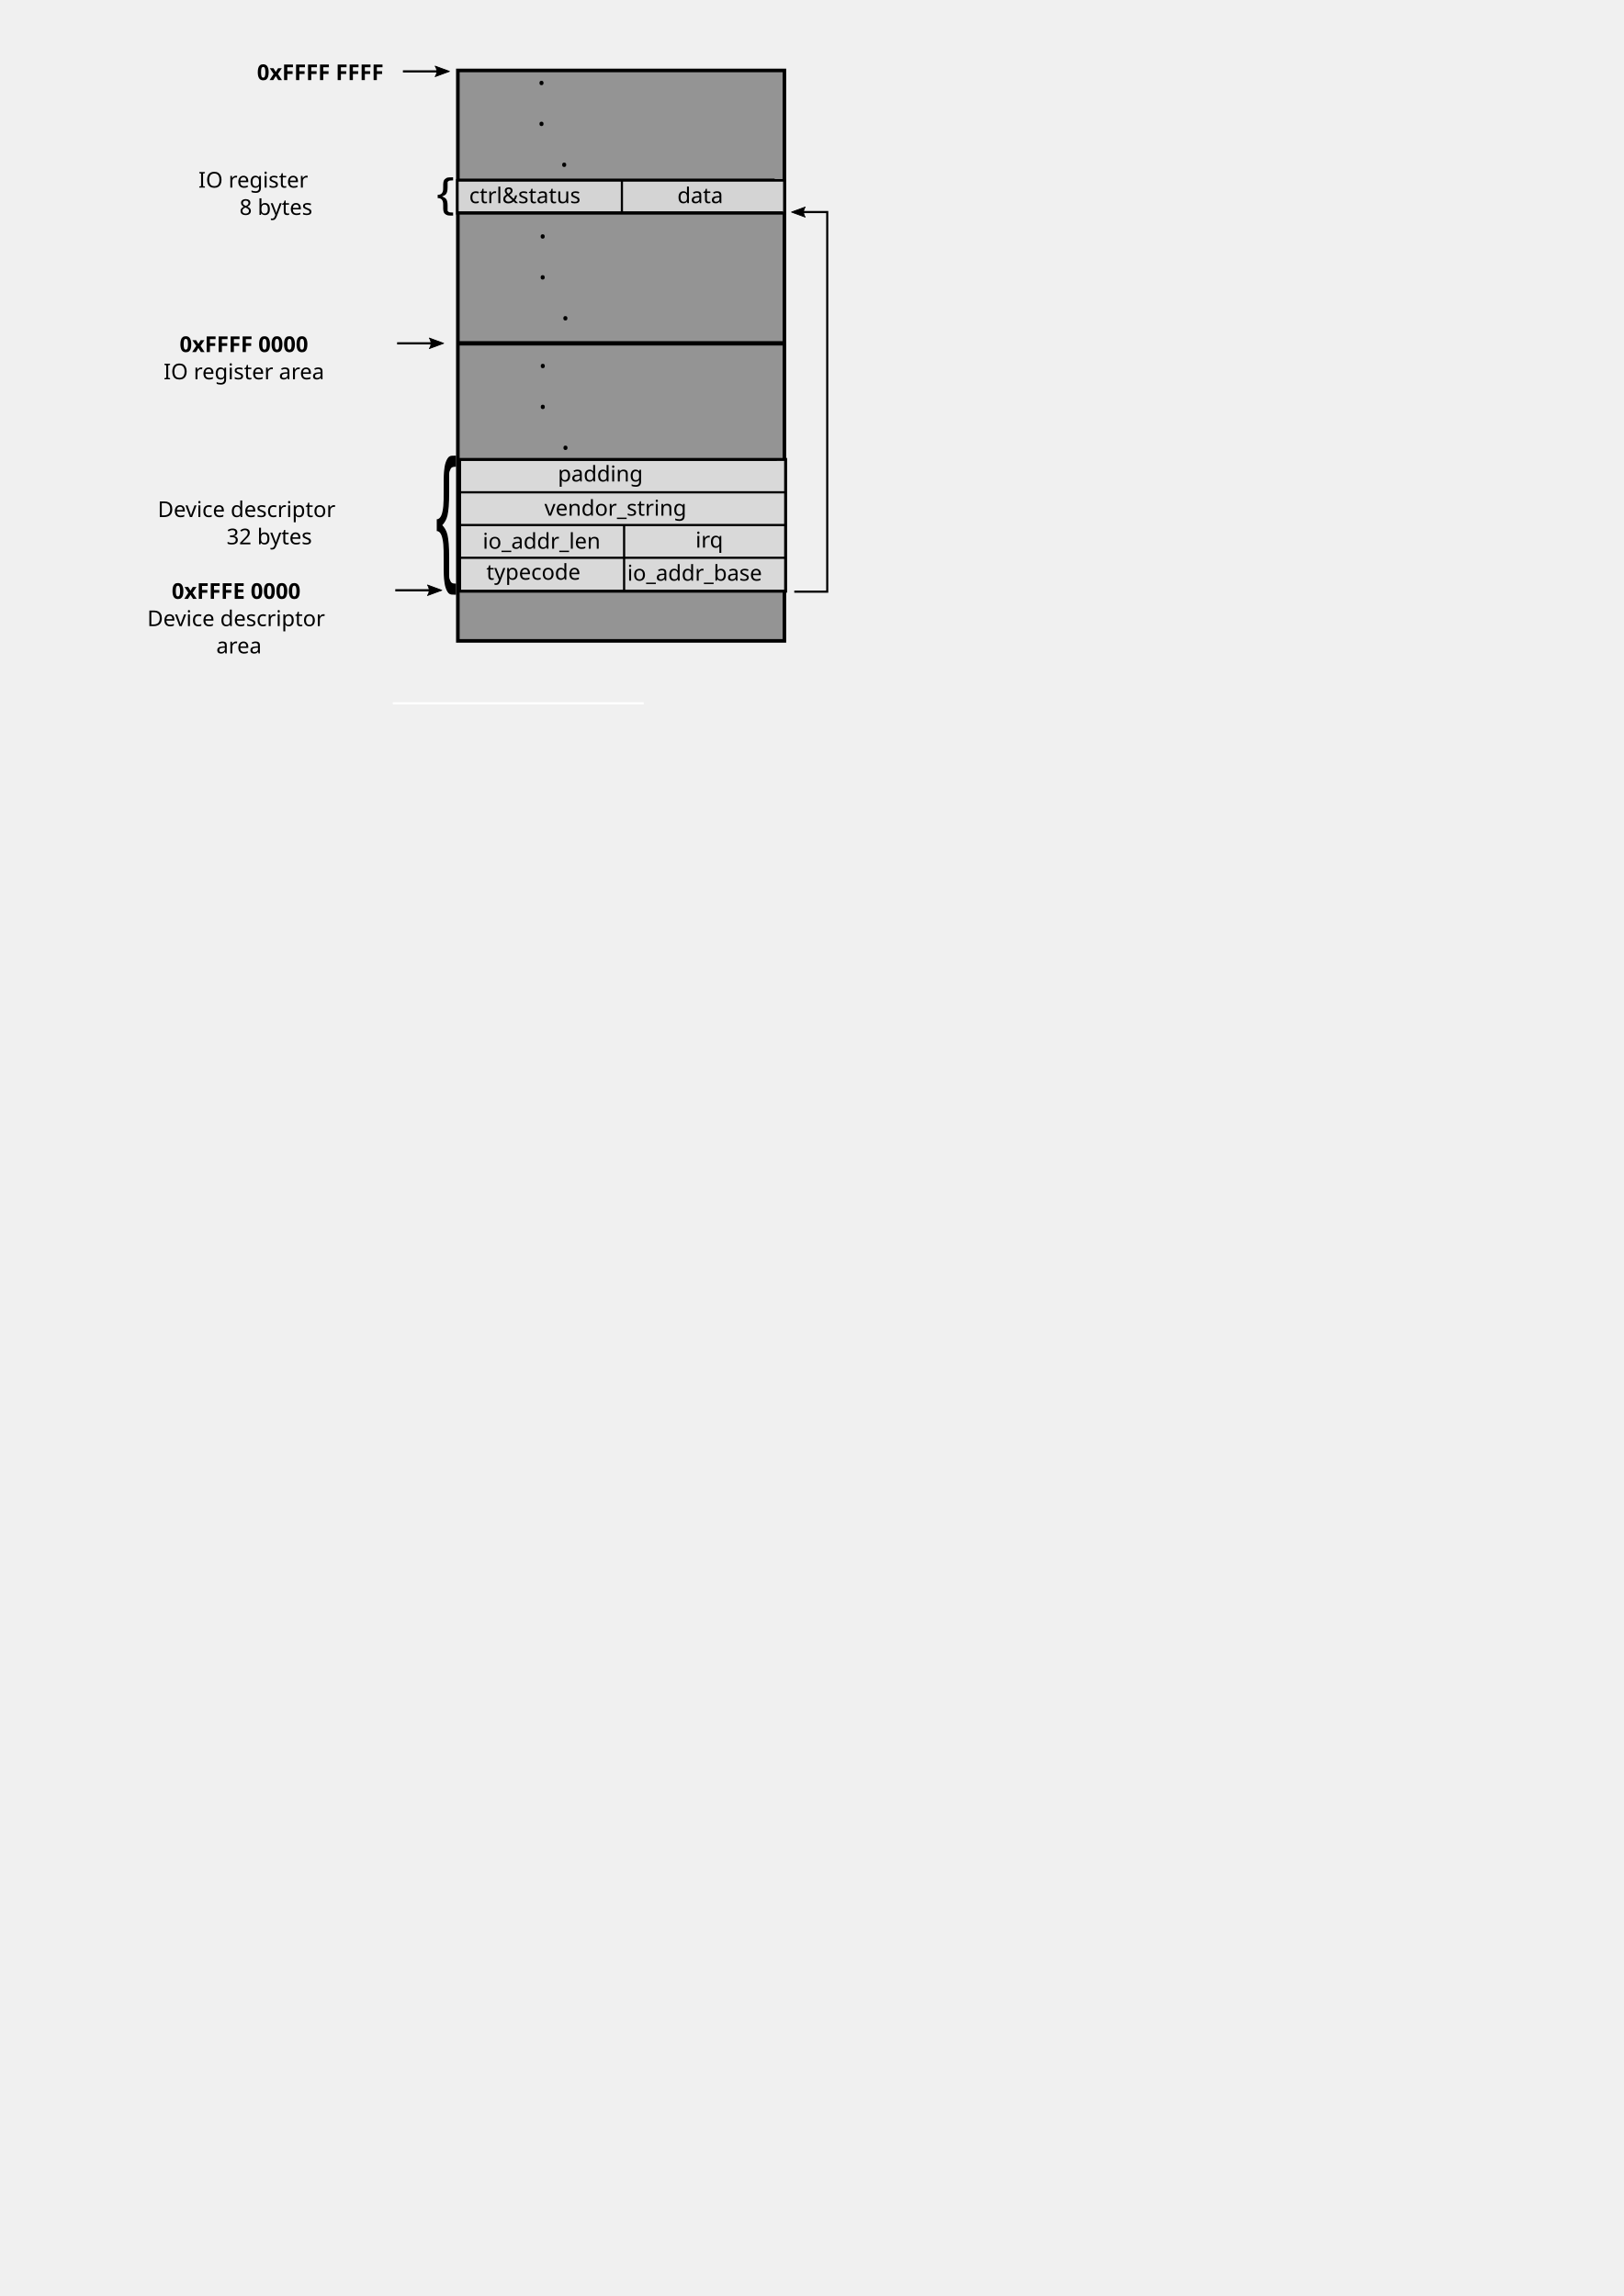
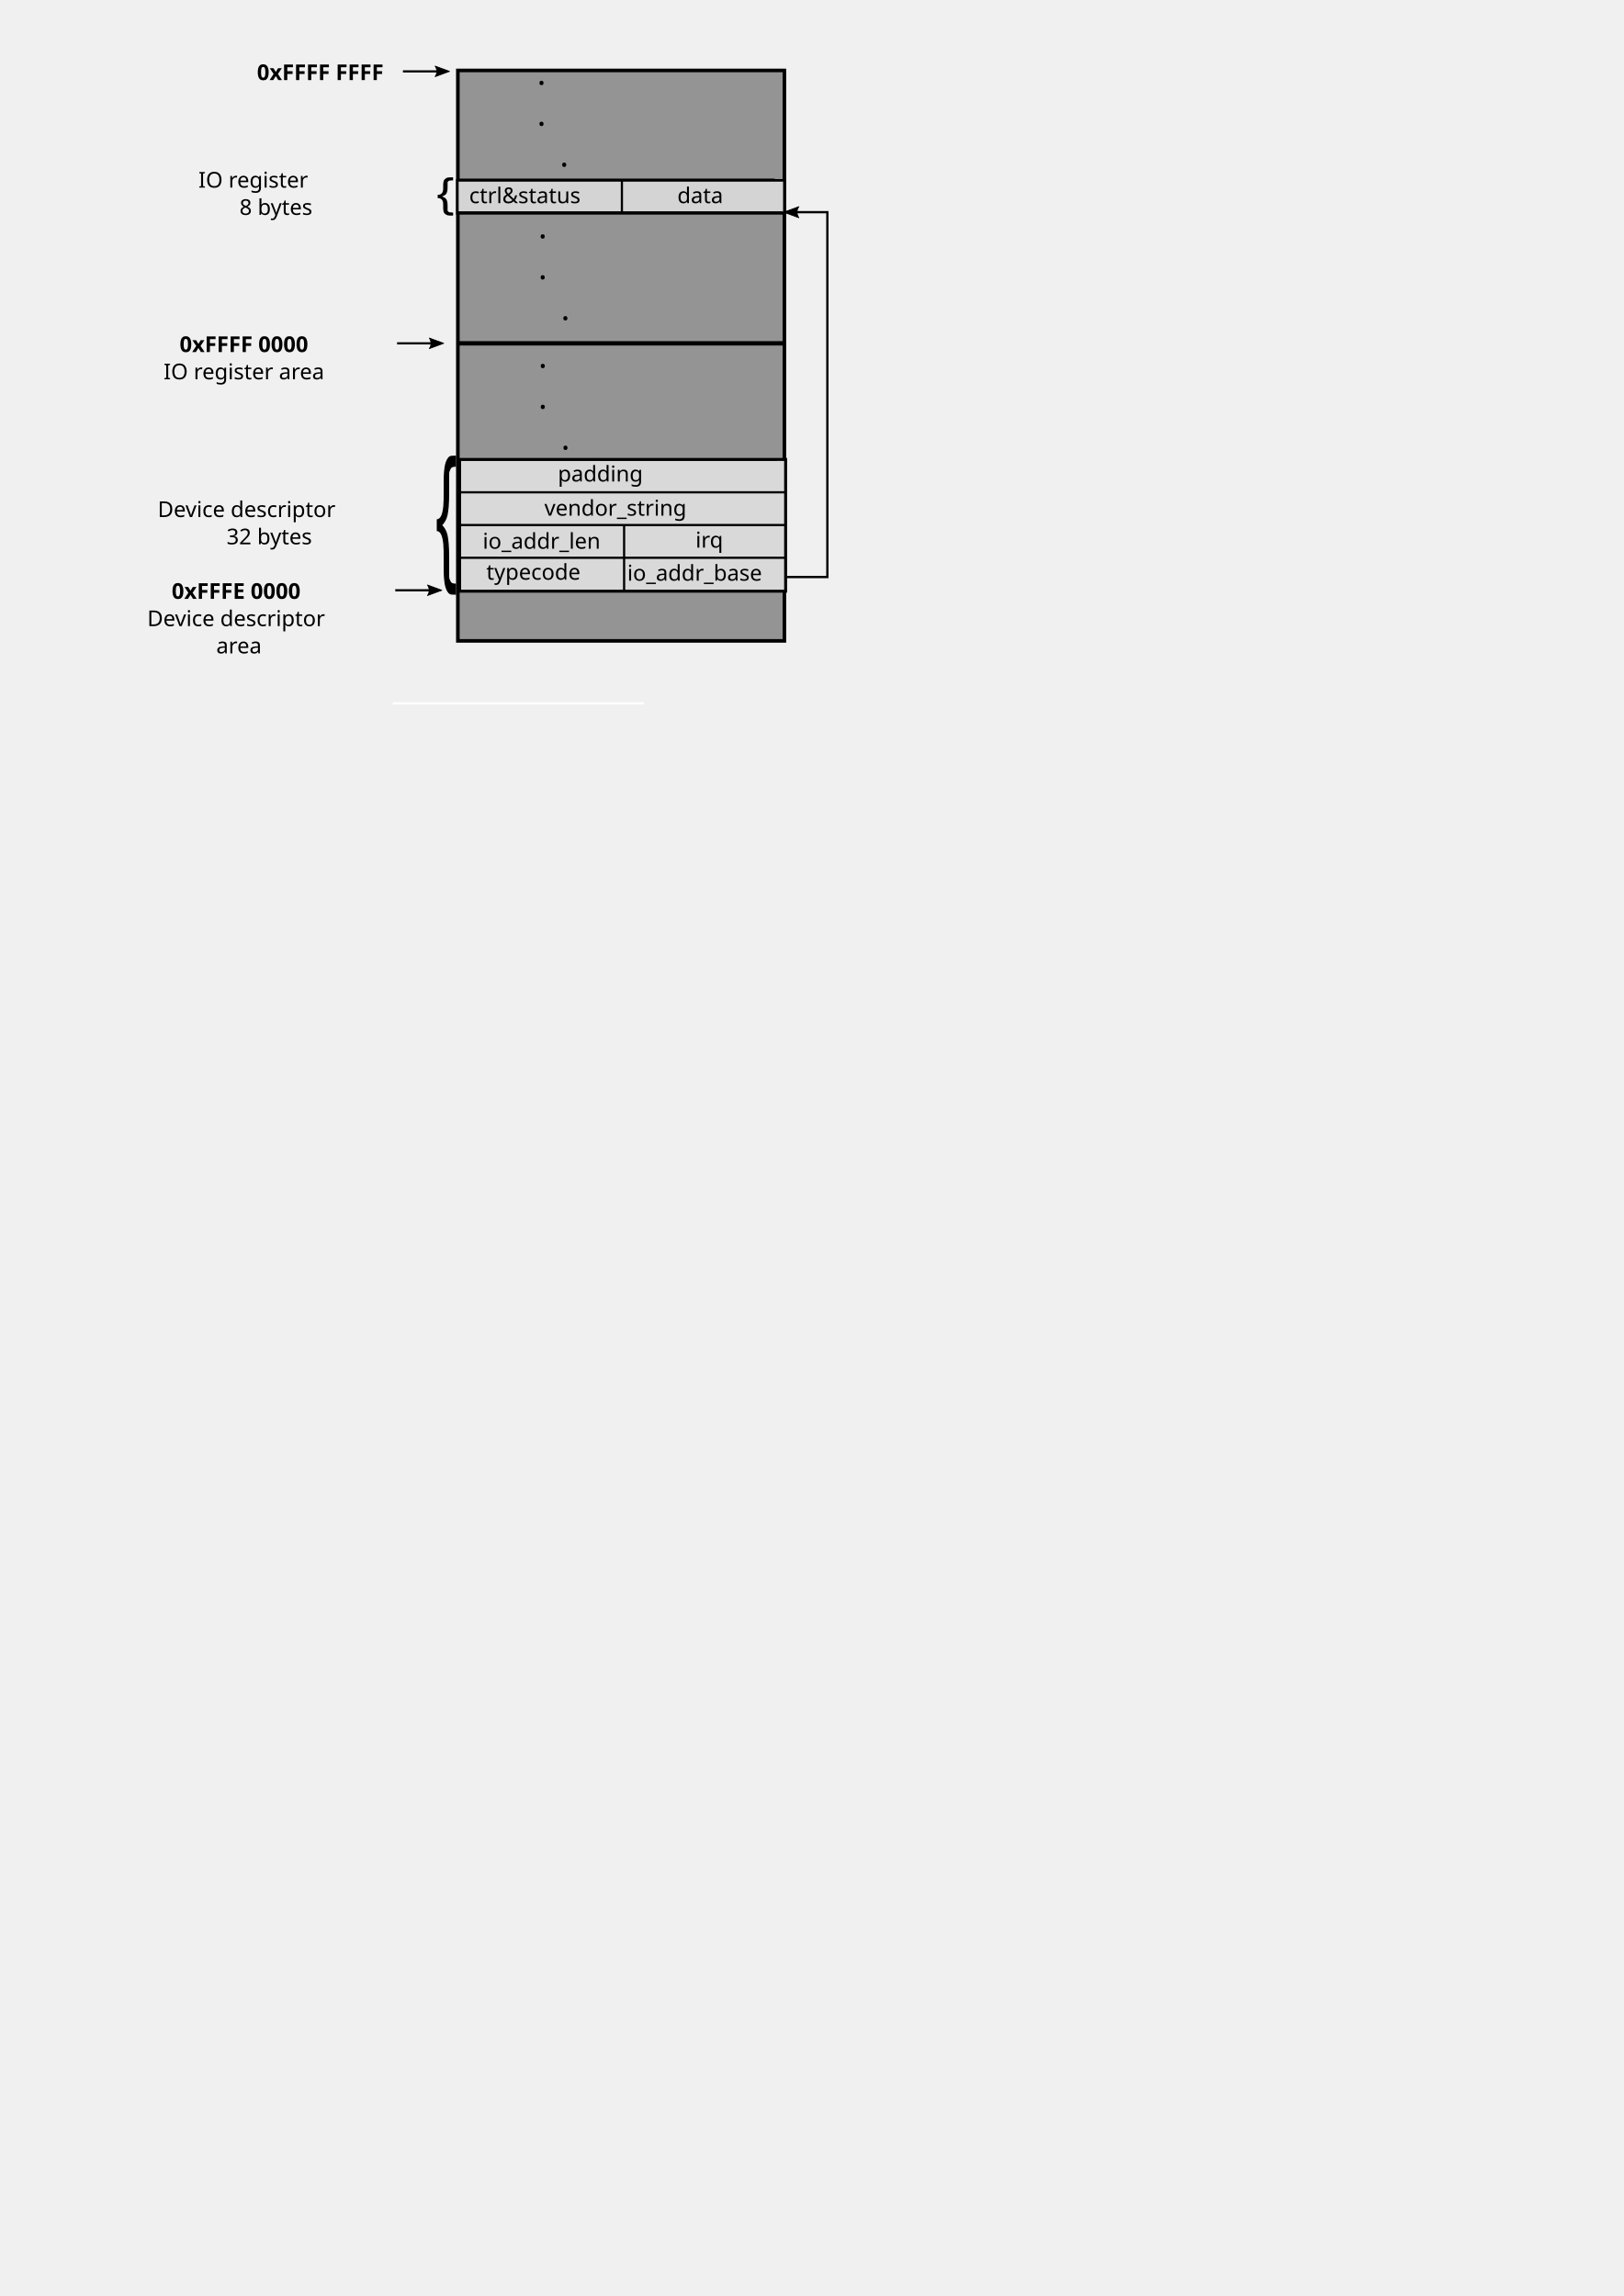
<svg xmlns="http://www.w3.org/2000/svg" width="210mm" height="297mm" viewBox="0 0 744.094 1052.362" id="svg2" version="1.1">
  <defs id="defs4">
    <marker orient="auto" refY="0.0" refX="0.0" id="marker5398" style="overflow:visible;">
      <path id="path5400" style="fill-rule:evenodd;stroke-width:0.625;stroke-linejoin:round;stroke:#000000;stroke-opacity:1;fill:#000000;fill-opacity:1" d="M 8.719,4.034 L -2.207,0.016 L 8.719,-4.002 C 6.973,-1.63 6.983,1.616 8.719,4.034 z " transform="scale(0.6) rotate(180) translate(0,0)" />
    </marker>
    <marker orient="auto" refY="0.0" refX="0.0" id="marker4664" style="overflow:visible;">
      <path id="path4666" style="fill-rule:evenodd;stroke-width:0.625;stroke-linejoin:round;stroke:#000000;stroke-opacity:1;fill:#000000;fill-opacity:1" d="M 8.719,4.034 L -2.207,0.016 L 8.719,-4.002 C 6.973,-1.63 6.983,1.616 8.719,4.034 z " transform="scale(0.6) rotate(180) translate(0,0)" />
    </marker>
    <marker style="overflow:visible;" id="marker4497" refX="0.0" refY="0.0" orient="auto">
      <path transform="scale(0.6) rotate(180) translate(0,0)" d="M 8.719,4.034 L -2.207,0.016 L 8.719,-4.002 C 6.973,-1.63 6.983,1.616 8.719,4.034 z " style="fill-rule:evenodd;stroke-width:0.625;stroke-linejoin:round;stroke:#000000;stroke-opacity:1;fill:#000000;fill-opacity:1" id="path4499" />
    </marker>
    <marker orient="auto" refY="0.0" refX="0.0" id="Arrow2Mend" style="overflow:visible;">
      <path id="path4197" style="fill-rule:evenodd;stroke-width:0.625;stroke-linejoin:round;stroke:#000000;stroke-opacity:1;fill:#000000;fill-opacity:1" d="M 8.719,4.034 L -2.207,0.016 L 8.719,-4.002 C 6.973,-1.63 6.983,1.616 8.719,4.034 z " transform="scale(0.6) rotate(180) translate(0,0)" />
    </marker>
    <marker orient="auto" refY="0" refX="0" id="Arrow2Mend-5" style="overflow:visible">
      <path id="path4197-8" style="fill:#000000;fill-opacity:1;fill-rule:evenodd;stroke:#000000;stroke-width:0.625;stroke-linejoin:round;stroke-opacity:1" d="M 8.719,4.034 -2.207,0.016 8.719,-4.002 c -1.745,2.372 -1.735,5.617 -6e-7,8.035 z" transform="scale(-0.6,-0.6)" />
    </marker>
    <marker style="overflow:visible" id="marker4497-5" refX="0" refY="0" orient="auto">
      <path transform="scale(-0.6,-0.6)" d="M 8.719,4.034 -2.207,0.016 8.719,-4.002 c -1.745,2.372 -1.735,5.617 -6e-7,8.035 z" style="fill:#000000;fill-opacity:1;fill-rule:evenodd;stroke:#000000;stroke-width:0.625;stroke-linejoin:round;stroke-opacity:1" id="path4499-2" />
    </marker>
  </defs>
  <g id="layer2">
    <rect style="fill:#949494;fill-opacity:1;fill-rule:evenodd;stroke:#000000;stroke-width:1.643;stroke-linecap:butt;stroke-linejoin:miter;stroke-miterlimit:4;stroke-dasharray:none;stroke-opacity:1" id="rect3338" width="149.643" height="261.461" x="209.821" y="32.285" />
    <path d="m 209.01,272.567 -0.791,0 c -0.949,0 -1.582,0 -2.214,-0.339 -0.633,-0.339 -1.265,-1.356 -1.74,-2.711 -0.474,-1.356 -0.633,-2.711 -0.791,-4.406 -0.158,-1.695 -0.158,-4.745 -0.158,-8.812 0,-3.05 0,-5.084 -0.158,-6.778 -0.158,-1.695 -0.474,-3.389 -0.949,-4.406 -0.474,-1.017 -1.107,-1.695 -2.056,-1.695 l 0,-5.422 c 0.949,0 1.582,-0.678 2.056,-1.695 0.474,-1.017 0.791,-2.711 0.949,-4.406 0.158,-1.695 0.158,-3.728 0.158,-6.778 0,-4.067 0,-7.117 0.158,-8.812 0.158,-1.695 0.316,-3.05 0.791,-4.406 0.474,-1.356 1.107,-2.372 1.74,-2.711 0.633,-0.339 1.265,-0.339 2.214,-0.339 l 0.791,0 0,5.084 -0.474,0 c -1.107,0 -1.74,0.339 -2.056,1.017 -0.474,1.017 -0.633,1.356 -0.633,2.372 l 0,8.473 c 0,5.084 -0.316,8.473 -0.791,10.506 -0.474,2.033 -1.423,3.389 -2.372,4.406 0.949,1.017 1.898,2.372 2.372,4.406 0.475,2.033 0.791,5.422 0.791,10.506 l 0,8.473 c 0,1.017 0.158,1.356 0.633,2.372 0.316,0.678 0.949,1.017 2.056,1.017 l 0.474,0 0,5.084 z" id="use8" />
    <rect style="fill:#d4d4d4;fill-opacity:1;stroke:#000000;stroke-width:1.178;stroke-miterlimit:4;stroke-dasharray:none;stroke-opacity:1" id="rect5360" width="149.863" height="15.108" x="209.589" y="82.666" />
    <path d="m 207.643,98.806 -0.631,0 c -0.758,0 -1.263,0 -1.768,-0.093 -0.505,-0.093 -1.01,-0.373 -1.389,-0.746 -0.379,-0.373 -0.505,-0.746 -0.631,-1.212 -0.126,-0.466 -0.126,-1.305 -0.126,-2.423 0,-0.839 0,-1.398 -0.126,-1.864 -0.126,-0.466 -0.379,-0.932 -0.758,-1.212 -0.379,-0.28 -0.884,-0.466 -1.642,-0.466 l 0,-1.491 c 0.758,0 1.263,-0.186 1.642,-0.466 0.379,-0.28 0.631,-0.746 0.758,-1.212 0.126,-0.466 0.126,-1.025 0.126,-1.864 0,-1.118 0,-1.957 0.126,-2.423 0.126,-0.466 0.253,-0.839 0.631,-1.212 0.379,-0.373 0.884,-0.652 1.389,-0.746 0.505,-0.093 1.01,-0.093 1.768,-0.093 l 0.631,0 0,1.398 -0.379,0 c -0.884,0 -1.389,0.093 -1.642,0.28 -0.379,0.28 -0.505,0.373 -0.505,0.652 l 0,2.33 c 0,1.398 -0.253,2.33 -0.631,2.889 -0.379,0.559 -1.136,0.932 -1.894,1.212 0.758,0.28 1.515,0.652 1.894,1.212 0.379,0.559 0.631,1.491 0.631,2.889 l 0,2.33 c 0,0.28 0.126,0.373 0.505,0.652 0.253,0.186 0.758,0.28 1.642,0.28 l 0.379,0 0,1.398 z" id="use8-9" />
  </g>
  <g id="layer1">
    <rect style="fill:#d9d9d9;fill-opacity:1;stroke:#000000;stroke-width:1.358;stroke-miterlimit:4;stroke-dasharray:none;stroke-opacity:1" id="rect4143-3" width="149.392" height="60.386" x="210.636" y="210.582" />
    <text xml:space="preserve" style="font-style:normal;font-weight:normal;font-size:40px;line-height:125%;font-family:sans-serif;letter-spacing:0px;word-spacing:0px;fill:#000000;fill-opacity:1;stroke:none;stroke-width:1px;stroke-linecap:butt;stroke-linejoin:miter;stroke-opacity:1" x="117.772" y="36.709" id="text4160">
      <tspan id="tspan4162" x="117.772" y="36.709" style="font-size:10px;-inkscape-font-specification:'sans-serif Bold';font-family:sans-serif;font-weight:bold;font-style:normal;font-stretch:normal;font-variant:normal">0xFFFF FFFF</tspan>
    </text>
    <path style="fill:none;fill-rule:evenodd;stroke:#000000;stroke-width:1px;stroke-linecap:butt;stroke-linejoin:miter;stroke-opacity:1;marker-end:url(#Arrow2Mend)" d="m 184.643,32.719 20,0" id="path4164" />
    <text xml:space="preserve" style="font-style:normal;font-weight:normal;font-size:40px;line-height:125%;font-family:sans-serif;letter-spacing:0px;word-spacing:0px;fill:#000000;fill-opacity:1;stroke:none;stroke-width:1px;stroke-linecap:butt;stroke-linejoin:miter;stroke-opacity:1" x="148.18" y="161.357" id="text4160-9">
      <tspan id="tspan4162-5" x="148.18" y="161.357" style="font-size:10px;text-align:center;text-anchor:middle;-inkscape-font-specification:'sans-serif Bold';font-family:sans-serif;font-weight:bold;font-style:normal;font-stretch:normal;font-variant:normal">0xFFFF 0000</tspan>
      <tspan x="148.18" y="173.857" style="font-size:10px;text-align:center;text-anchor:middle" id="tspan4579">IO register area</tspan>
      <tspan x="148.18" y="186.357" style="font-size:10px;text-align:center;text-anchor:middle" id="tspan4581" />
    </text>
    <path style="fill:none;fill-rule:evenodd;stroke:#000000;stroke-width:1px;stroke-linecap:butt;stroke-linejoin:miter;stroke-opacity:1;marker-end:url(#marker4497)" d="m 181.98,157.367 20,0" id="path4164-9" />
    <text xml:space="preserve" style="font-style:normal;font-weight:normal;font-size:40px;line-height:125%;font-family:sans-serif;letter-spacing:0px;word-spacing:0px;fill:#000000;fill-opacity:1;stroke:none;stroke-width:1px;stroke-linecap:butt;stroke-linejoin:miter;stroke-opacity:1" x="144.617" y="274.481" id="text4160-9-0">
      <tspan id="tspan4162-5-7" x="144.617" y="274.481" style="font-size:10px;text-align:center;text-anchor:middle;-inkscape-font-specification:'sans-serif Bold';font-family:sans-serif;font-weight:bold;font-style:normal;font-stretch:normal;font-variant:normal">0xFFFE 0000</tspan>
      <tspan x="144.617" y="286.981" style="font-size:10px;text-align:center;text-anchor:middle" id="tspan4579-2">Device descriptor</tspan>
      <tspan x="144.617" y="299.481" style="font-size:10px;text-align:center;text-anchor:middle" id="tspan6301"> area</tspan>
      <tspan x="144.617" y="311.981" style="font-size:10px;text-align:center;text-anchor:middle" id="tspan4581-9" />
    </text>
    <path style="fill:none;fill-rule:evenodd;stroke:#000000;stroke-width:1px;stroke-linecap:butt;stroke-linejoin:miter;stroke-opacity:1;marker-end:url(#marker4664)" d="m 181.139,270.553 20,0" id="path4164-9-7" />
    <text xml:space="preserve" style="font-style:normal;font-weight:normal;font-size:40px;line-height:125%;font-family:sans-serif;letter-spacing:0px;word-spacing:0px;fill:#000000;fill-opacity:1;stroke:none;stroke-width:1px;stroke-linecap:butt;stroke-linejoin:miter;stroke-opacity:1" x="222.878" y="265.695" id="text4848">
      <tspan id="tspan4850" x="222.878" y="265.695" style="font-size:10px">typecode</tspan>
    </text>
    <text xml:space="preserve" style="font-style:normal;font-weight:normal;font-size:40px;line-height:125%;font-family:sans-serif;letter-spacing:0px;word-spacing:0px;fill:#000000;fill-opacity:1;stroke:none;stroke-width:1px;stroke-linecap:butt;stroke-linejoin:miter;stroke-opacity:1" x="287.477" y="266.149" id="text4848-6">
      <tspan id="tspan4850-4" x="287.477" y="266.149" style="font-size:10px">io_addr_base</tspan>
    </text>
    <text xml:space="preserve" style="font-style:normal;font-weight:normal;font-size:40px;line-height:125%;font-family:sans-serif;letter-spacing:0px;word-spacing:0px;fill:#000000;fill-opacity:1;stroke:none;stroke-width:1px;stroke-linecap:butt;stroke-linejoin:miter;stroke-opacity:1" x="265" y="252.362" id="text4870">
      <tspan id="tspan4872" x="265" y="252.362" />
    </text>
    <text xml:space="preserve" style="font-style:normal;font-weight:normal;font-size:40px;line-height:125%;font-family:sans-serif;letter-spacing:0px;word-spacing:0px;fill:#000000;fill-opacity:1;stroke:none;stroke-width:1px;stroke-linecap:butt;stroke-linejoin:miter;stroke-opacity:1" x="318.741" y="250.997" id="text4848-6-4">
      <tspan id="tspan4850-4-7" x="318.741" y="250.997" style="font-size:10px">irq</tspan>
    </text>
    <text xml:space="preserve" style="font-style:normal;font-weight:normal;font-size:40px;line-height:125%;font-family:sans-serif;letter-spacing:0px;word-spacing:0px;fill:#000000;fill-opacity:1;stroke:none;stroke-width:1px;stroke-linecap:butt;stroke-linejoin:miter;stroke-opacity:1" x="221.211" y="251.502" id="text4848-6-4-6">
      <tspan id="tspan4850-4-7-9" x="221.211" y="251.502" style="font-size:10px">io_addr_len</tspan>
    </text>
    <text xml:space="preserve" style="font-style:normal;font-weight:normal;font-size:40px;line-height:125%;font-family:sans-serif;letter-spacing:0px;word-spacing:0px;fill:#000000;fill-opacity:1;stroke:none;stroke-width:1px;stroke-linecap:butt;stroke-linejoin:miter;stroke-opacity:1" x="249.495" y="236.349" id="text4848-6-4-0">
      <tspan id="tspan4850-4-7-6" x="249.495" y="236.349" style="font-size:10px">vendor_string</tspan>
    </text>
    <text xml:space="preserve" style="font-style:normal;font-weight:normal;font-size:40px;line-height:125%;font-family:sans-serif;letter-spacing:0px;word-spacing:0px;fill:#000000;fill-opacity:1;stroke:none;stroke-width:1px;stroke-linecap:butt;stroke-linejoin:miter;stroke-opacity:1" x="215.004" y="93.125" id="text4848-6-4-0-4">
      <tspan id="tspan4850-4-7-6-5" x="215.004" y="93.125" style="font-size:10px">ctrl&amp;status</tspan>
    </text>
    <path style="fill:none;fill-rule:evenodd;stroke:#000000;stroke-width:1.013px;stroke-linecap:butt;stroke-linejoin:miter;stroke-opacity:1" d="m 211.01,255.644 c 112.98,0 148.929,0 148.929,0" id="path4946" />
    <path style="fill:none;fill-rule:evenodd;stroke:#000000;stroke-width:1.012px;stroke-linecap:butt;stroke-linejoin:miter;stroke-opacity:1" d="m 211.01,240.644 148.571,0" id="path4948" />
    <path style="fill:none;fill-rule:evenodd;stroke:#000000;stroke-width:1.012px;stroke-linecap:butt;stroke-linejoin:miter;stroke-opacity:1" d="m 211.01,225.644 148.571,0" id="path4954" />
    <path style="fill:none;fill-rule:evenodd;stroke:#000000;stroke-width:1px;stroke-linecap:butt;stroke-linejoin:miter;stroke-opacity:1" d="m 211.01,210.644 145,0" id="path4956" />
    <path style="fill:none;fill-rule:evenodd;stroke:#000000;stroke-width:1px;stroke-linecap:butt;stroke-linejoin:miter;stroke-opacity:1" d="m 286.01,270.644 0,-30" id="path4958" />
    <text xml:space="preserve" style="font-style:normal;font-weight:normal;font-size:40px;line-height:125%;font-family:sans-serif;letter-spacing:0px;word-spacing:0px;fill:#000000;fill-opacity:1;stroke:none;stroke-width:1px;stroke-linecap:butt;stroke-linejoin:miter;stroke-opacity:1" x="149.396" y="236.981" id="text4160-9-0-4">
      <tspan x="149.396" y="236.981" style="font-size:10px;text-align:center;text-anchor:middle" id="tspan4581-9-3">Device descriptor</tspan>
      <tspan x="149.396" y="249.481" style="font-size:10px;text-align:center;text-anchor:middle" id="tspan5302">32 bytes</tspan>
    </text>
    <text xml:space="preserve" style="font-style:normal;font-weight:normal;font-size:40px;line-height:125%;font-family:sans-serif;letter-spacing:0px;word-spacing:0px;fill:#000000;fill-opacity:1;stroke:none;stroke-width:1px;stroke-linecap:butt;stroke-linejoin:miter;stroke-opacity:1" x="285.095" y="109.188" id="text4160-9-2">
      <tspan x="285.095" y="109.188" style="font-size:15px;text-align:center;text-anchor:middle" id="tspan5337">.</tspan>
      <tspan x="285.095" y="127.938" style="font-size:15px;text-align:center;text-anchor:middle" id="tspan5348">.</tspan>
      <tspan x="285.095" y="146.688" style="font-size:15px;text-align:center;text-anchor:middle" id="tspan5350">.</tspan>
    </text>
    <path style="fill:none;fill-rule:evenodd;stroke:#000000;stroke-width:1.013px;stroke-linecap:butt;stroke-linejoin:miter;stroke-opacity:1" d="m 210,97.362 148.914,0" id="path5352" />
    <path style="fill:none;fill-rule:evenodd;stroke:#000000;stroke-width:1px;stroke-linecap:butt;stroke-linejoin:miter;stroke-opacity:1" d="m 210,82.362 145,0" id="path5356" />
    <path style="fill:none;fill-rule:evenodd;stroke:#000000;stroke-width:2;stroke-linecap:butt;stroke-linejoin:miter;stroke-opacity:1;stroke-miterlimit:4;stroke-dasharray:none" d="m 210,157.362 149.041,0" id="path5364" />
    <text xml:space="preserve" style="font-style:normal;font-weight:normal;font-size:40px;line-height:125%;font-family:sans-serif;letter-spacing:0px;word-spacing:0px;fill:#000000;fill-opacity:1;stroke:none;stroke-width:1px;stroke-linecap:butt;stroke-linejoin:miter;stroke-opacity:1" x="285.144" y="168.555" id="text4160-9-2-6">
      <tspan x="285.144" y="168.555" style="font-size:15px;text-align:center;text-anchor:middle" id="tspan5337-6">.</tspan>
      <tspan x="285.144" y="187.305" style="font-size:15px;text-align:center;text-anchor:middle" id="tspan5348-8">.</tspan>
      <tspan x="285.144" y="206.055" style="font-size:15px;text-align:center;text-anchor:middle" id="tspan5350-8">.</tspan>
    </text>
-     <path style="fill:none;fill-rule:evenodd;stroke:#000000;stroke-width:0.96px;stroke-linecap:butt;stroke-linejoin:miter;stroke-opacity:1;marker-end:url(#marker5398)" d="m 363.993,271.186 c 15.102,0 15.102,0 15.102,0 l 0,-173.988 -15.102,0" id="path5390" />
+     <path style="fill:none;fill-rule:evenodd;stroke:#000000;stroke-width:1.043px;stroke-linecap:butt;stroke-linejoin:miter;stroke-opacity:1;marker-end:url(#marker5398)" d="m 360.617,264.489 c 18.535,0 18.535,0 18.535,0 l 0,-167.238 -18.535,0" id="path5390" />
    <text xml:space="preserve" style="font-style:normal;font-weight:normal;font-size:40px;line-height:125%;font-family:sans-serif;letter-spacing:0px;word-spacing:0px;fill:#000000;fill-opacity:1;stroke:none;stroke-width:1px;stroke-linecap:butt;stroke-linejoin:miter;stroke-opacity:1" x="255.657" y="220.692" id="text4848-6-4-0-4-4">
      <tspan id="tspan4850-4-7-6-5-4" x="255.657" y="220.692" style="font-size:10px">padding</tspan>
    </text>
    <text xml:space="preserve" style="font-style:normal;font-weight:normal;font-size:40px;line-height:125%;font-family:sans-serif;letter-spacing:0px;word-spacing:0px;fill:#000000;fill-opacity:1;stroke:none;stroke-width:1px;stroke-linecap:butt;stroke-linejoin:miter;stroke-opacity:1" x="310.407" y="93.107" id="text4848-6-4-0-4-3">
      <tspan id="tspan4850-4-7-6-5-2" x="310.407" y="93.107" style="font-size:10px">data</tspan>
    </text>
    <text xml:space="preserve" style="font-style:normal;font-weight:normal;font-size:40px;line-height:125%;font-family:sans-serif;letter-spacing:0px;word-spacing:0px;fill:#000000;fill-opacity:1;stroke:none;stroke-width:1px;stroke-linecap:butt;stroke-linejoin:miter;stroke-opacity:1" x="152.454" y="85.995" id="text4160-2">
      <tspan id="tspan4162-4" x="152.454" y="85.995" style="font-size:10px;text-align:center;text-anchor:middle">IO register</tspan>
      <tspan x="152.454" y="98.495" style="font-size:10px;text-align:center;text-anchor:middle" id="tspan5529">8 bytes</tspan>
    </text>
    <path style="fill:none;fill-rule:evenodd;stroke:#000000;stroke-width:1px;stroke-linecap:butt;stroke-linejoin:miter;stroke-opacity:1" d="m 285,97.362 0,-15" id="path5531" />
    <text xml:space="preserve" style="font-style:normal;font-weight:normal;font-size:40px;line-height:125%;font-family:sans-serif;letter-spacing:0px;word-spacing:0px;fill:#000000;fill-opacity:1;stroke:none;stroke-width:1px;stroke-linecap:butt;stroke-linejoin:miter;stroke-opacity:1" x="284.559" y="38.831" id="text4160-9-2-5">
      <tspan x="284.559" y="38.831" style="font-size:15px;text-align:center;text-anchor:middle" id="tspan5337-7">.</tspan>
      <tspan x="284.559" y="57.581" style="font-size:15px;text-align:center;text-anchor:middle" id="tspan5348-7">.</tspan>
      <tspan x="284.559" y="76.331" style="font-size:15px;text-align:center;text-anchor:middle" id="tspan5350-2">.</tspan>
    </text>
    <path style="fill:none;fill-rule:evenodd;stroke:#ffffff;stroke-width:1px;stroke-linecap:butt;stroke-linejoin:miter;stroke-opacity:1" d="m 180,322.362 115,0" id="path4357" />
  </g>
</svg>
